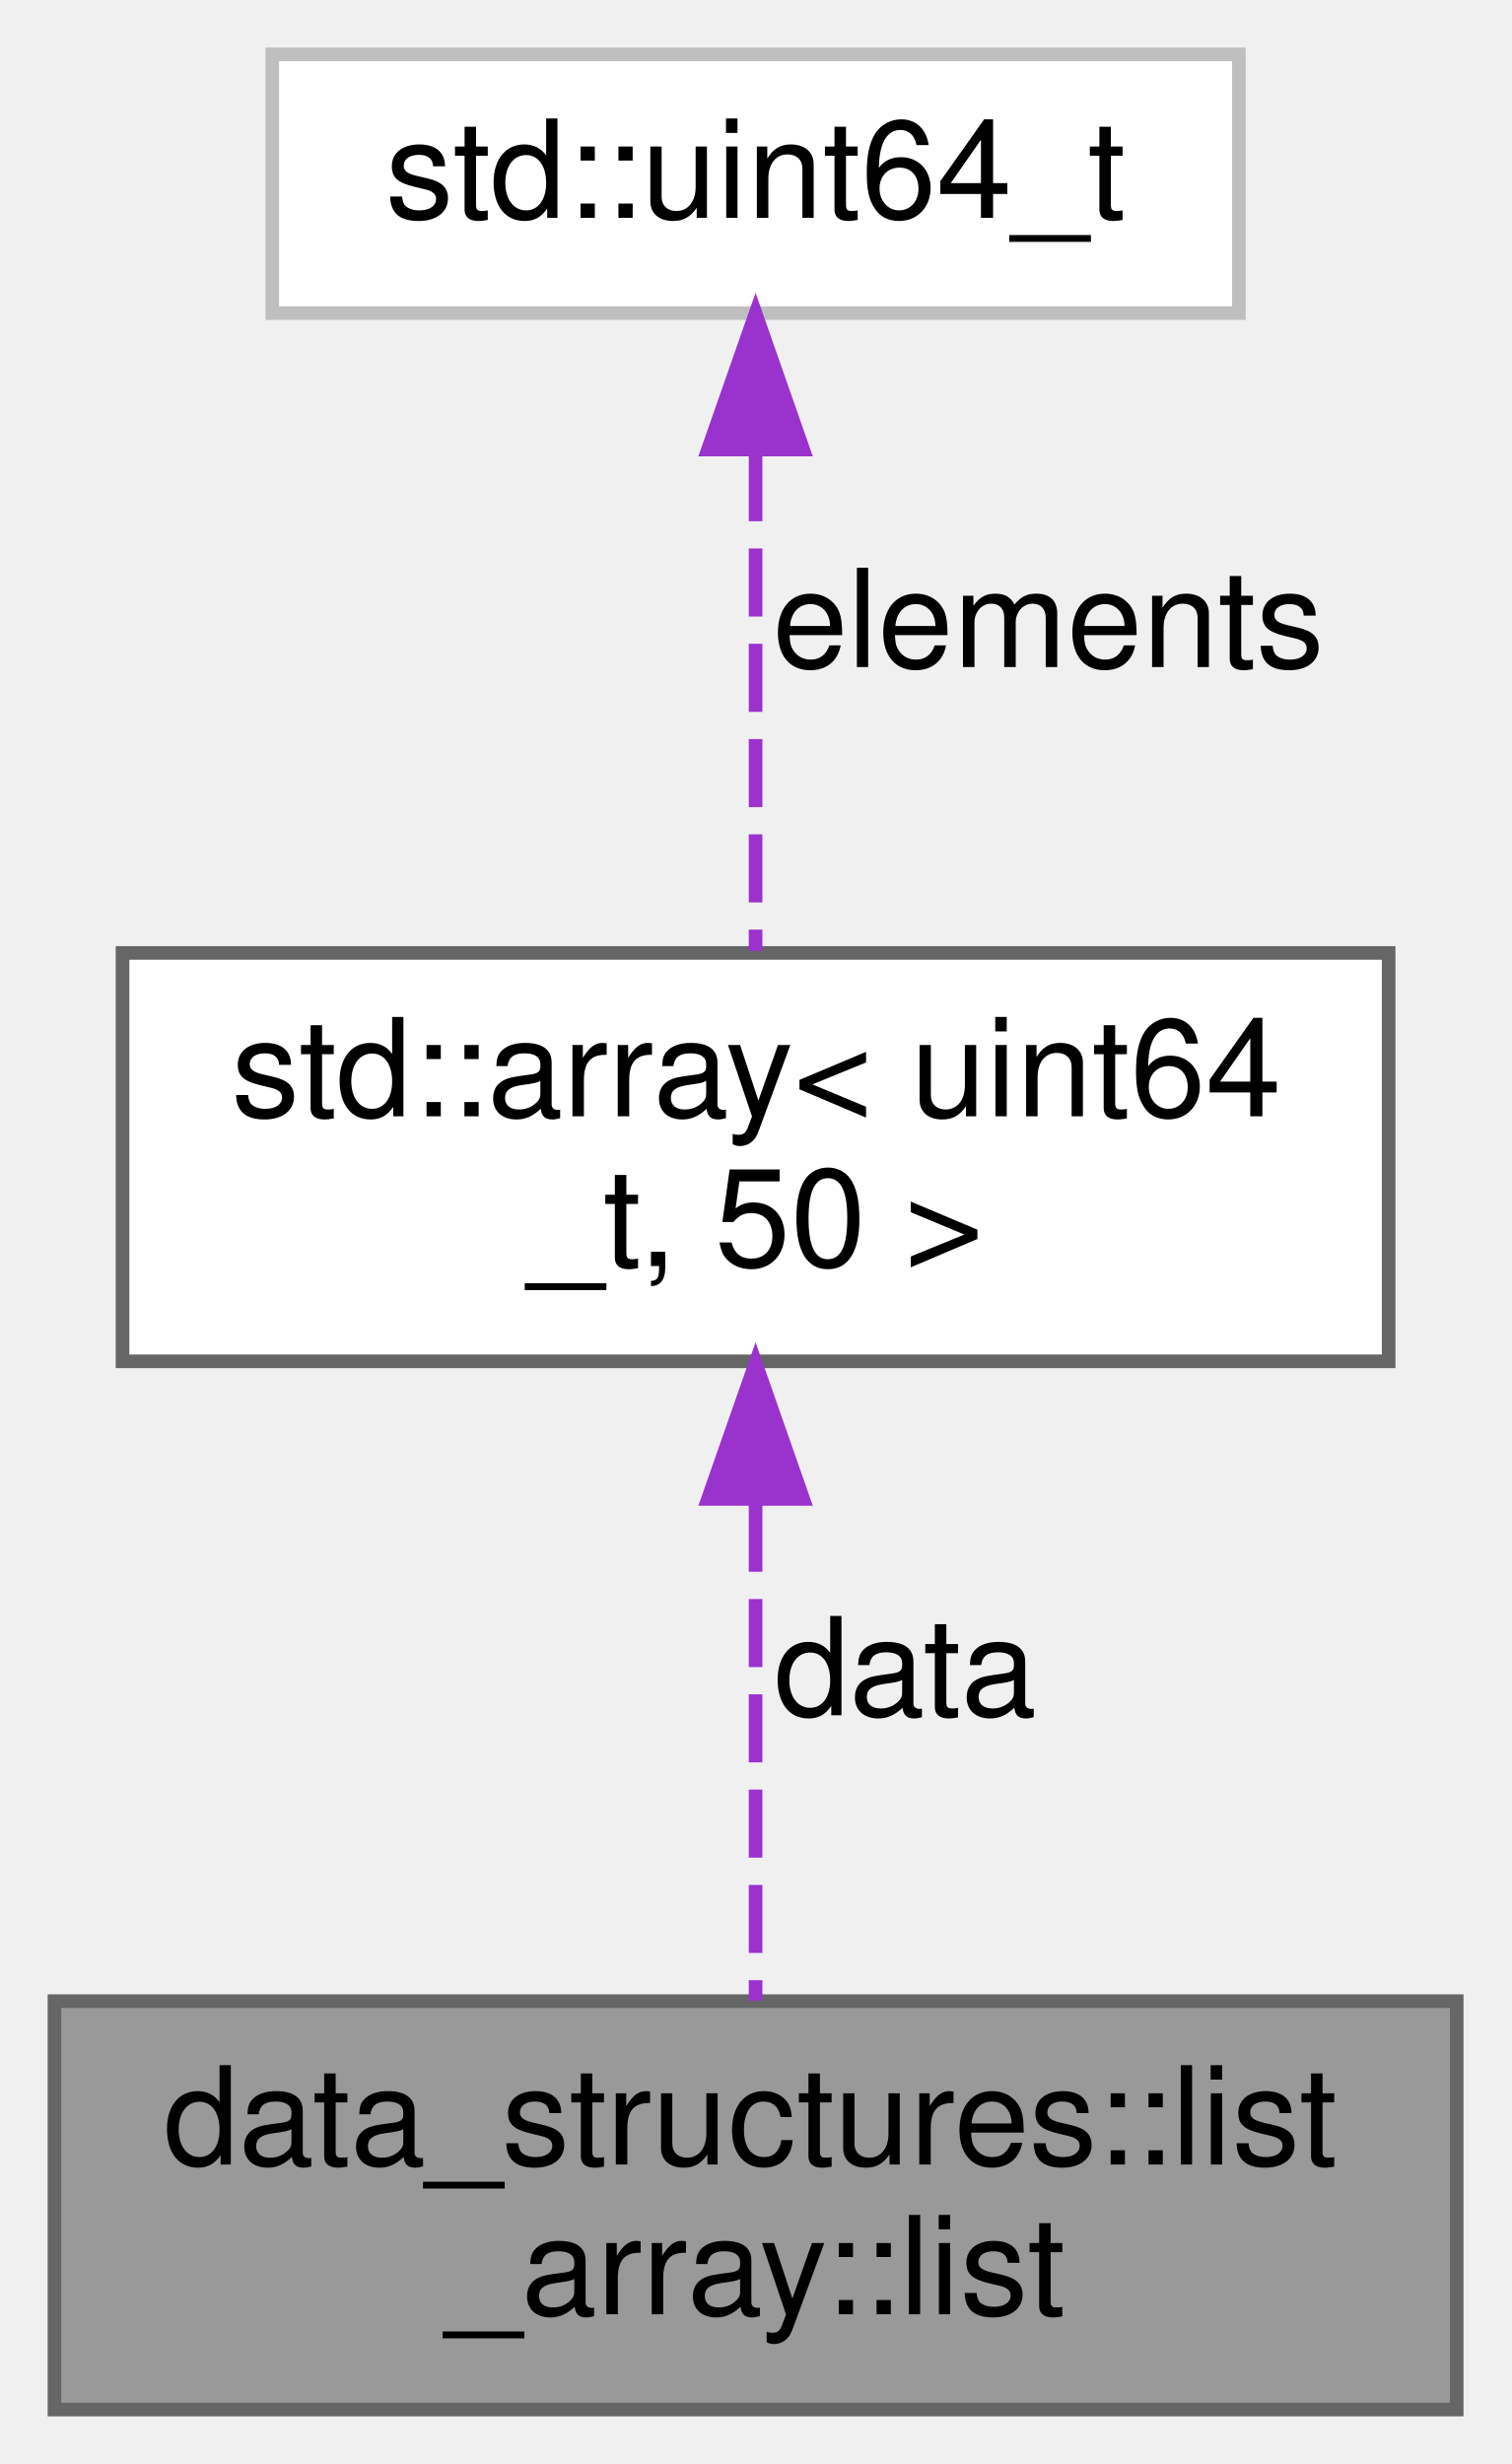
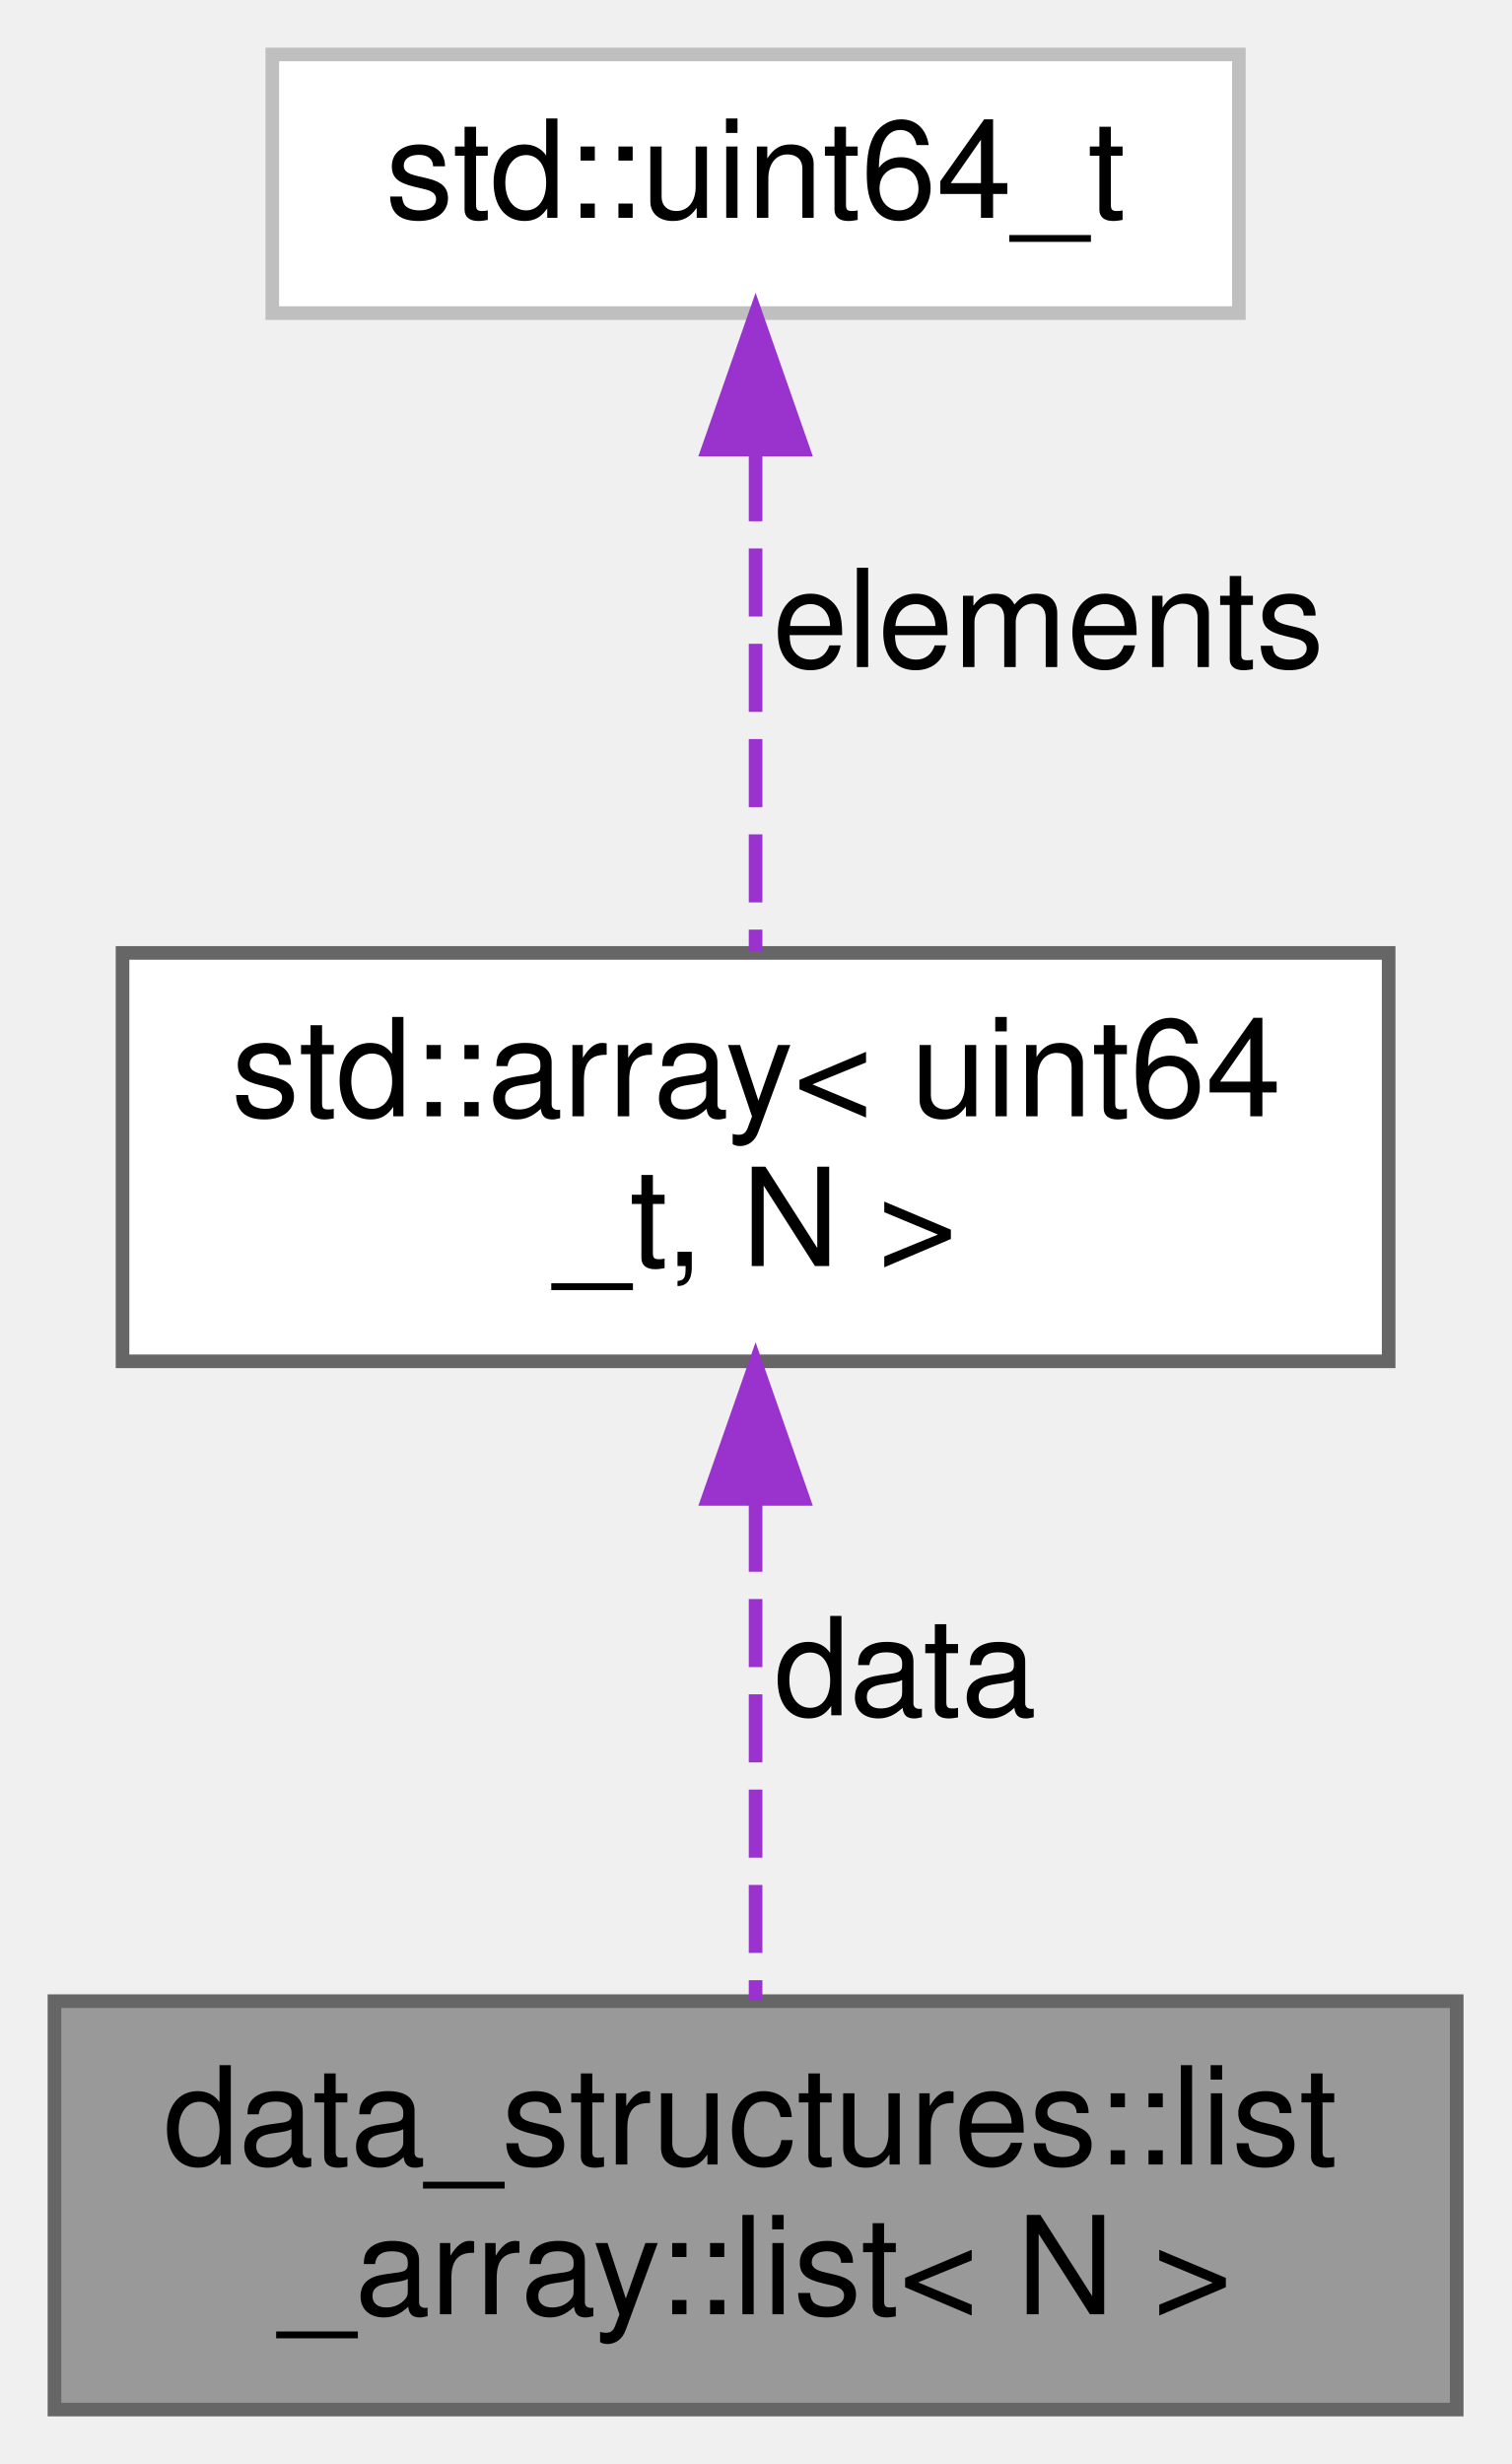
<svg xmlns="http://www.w3.org/2000/svg" xmlns:xlink="http://www.w3.org/1999/xlink" width="111pt" height="181pt" viewBox="0.00 0.00 111.00 181.00">
  <g id="graph0" class="graph" transform="scale(1 1) rotate(0) translate(4 177)">
    <g id="node1" class="node">
      <g id="a_node1">
        <a xlink:title="Structure of List with supporting methods.">
          <polygon fill="#999999" stroke="#666666" points="103,-30 0,-30 0,0 103,0 103,-30" />
          <text text-anchor="start" x="8" y="-18" font-family="Helvetica,sans-Serif" font-size="10.00">data_structures::list</text>
-           <text text-anchor="middle" x="51.5" y="-7" font-family="Helvetica,sans-Serif" font-size="10.00">_array::list</text>
+           <text text-anchor="middle" x="51.5" y="-7" font-family="Helvetica,sans-Serif" font-size="10.00">_array::list&lt; N &gt;</text>
        </a>
      </g>
    </g>
    <g id="node2" class="node">
      <g id="a_node2">
        <a target="_blank" xlink:href="http://en.cppreference.com/w/cpp/container/array.html" xlink:title=" ">
          <polygon fill="white" stroke="#666666" points="98,-107 5,-107 5,-77 98,-77 98,-107" />
          <text text-anchor="start" x="13" y="-95" font-family="Helvetica,sans-Serif" font-size="10.00">std::array&lt; uint64</text>
-           <text text-anchor="middle" x="51.5" y="-84" font-family="Helvetica,sans-Serif" font-size="10.00">_t, 50 &gt;</text>
+           <text text-anchor="middle" x="51.5" y="-84" font-family="Helvetica,sans-Serif" font-size="10.00">_t, N &gt;</text>
        </a>
      </g>
    </g>
    <g id="edge1" class="edge">
      <path fill="none" stroke="#9a32cd" stroke-dasharray="5,2" d="M51.5,-66.54C51.5,-54.45 51.5,-40.29 51.5,-30.04" />
      <polygon fill="#9a32cd" stroke="#9a32cd" points="48,-66.89 51.5,-76.89 55,-66.89 48,-66.89" />
      <text text-anchor="middle" x="62.5" y="-51" font-family="Helvetica,sans-Serif" font-size="10.00"> data</text>
    </g>
    <g id="node3" class="node">
      <g id="a_node3">
        <a target="_blank" xlink:href="http://en.cppreference.com/w/cpp/types/integer.html" xlink:title=" ">
          <polygon fill="white" stroke="#bfbfbf" points="87,-173 16,-173 16,-154 87,-154 87,-173" />
          <text text-anchor="middle" x="51.5" y="-161" font-family="Helvetica,sans-Serif" font-size="10.00">std::uint64_t</text>
        </a>
      </g>
    </g>
    <g id="edge2" class="edge">
      <path fill="none" stroke="#9a32cd" stroke-dasharray="5,2" d="M51.5,-143.71C51.5,-132.19 51.5,-117.68 51.5,-107.14" />
      <polygon fill="#9a32cd" stroke="#9a32cd" points="48,-143.98 51.5,-153.98 55,-143.98 48,-143.98" />
      <text text-anchor="middle" x="73" y="-128" font-family="Helvetica,sans-Serif" font-size="10.00"> elements</text>
    </g>
  </g>
</svg>
